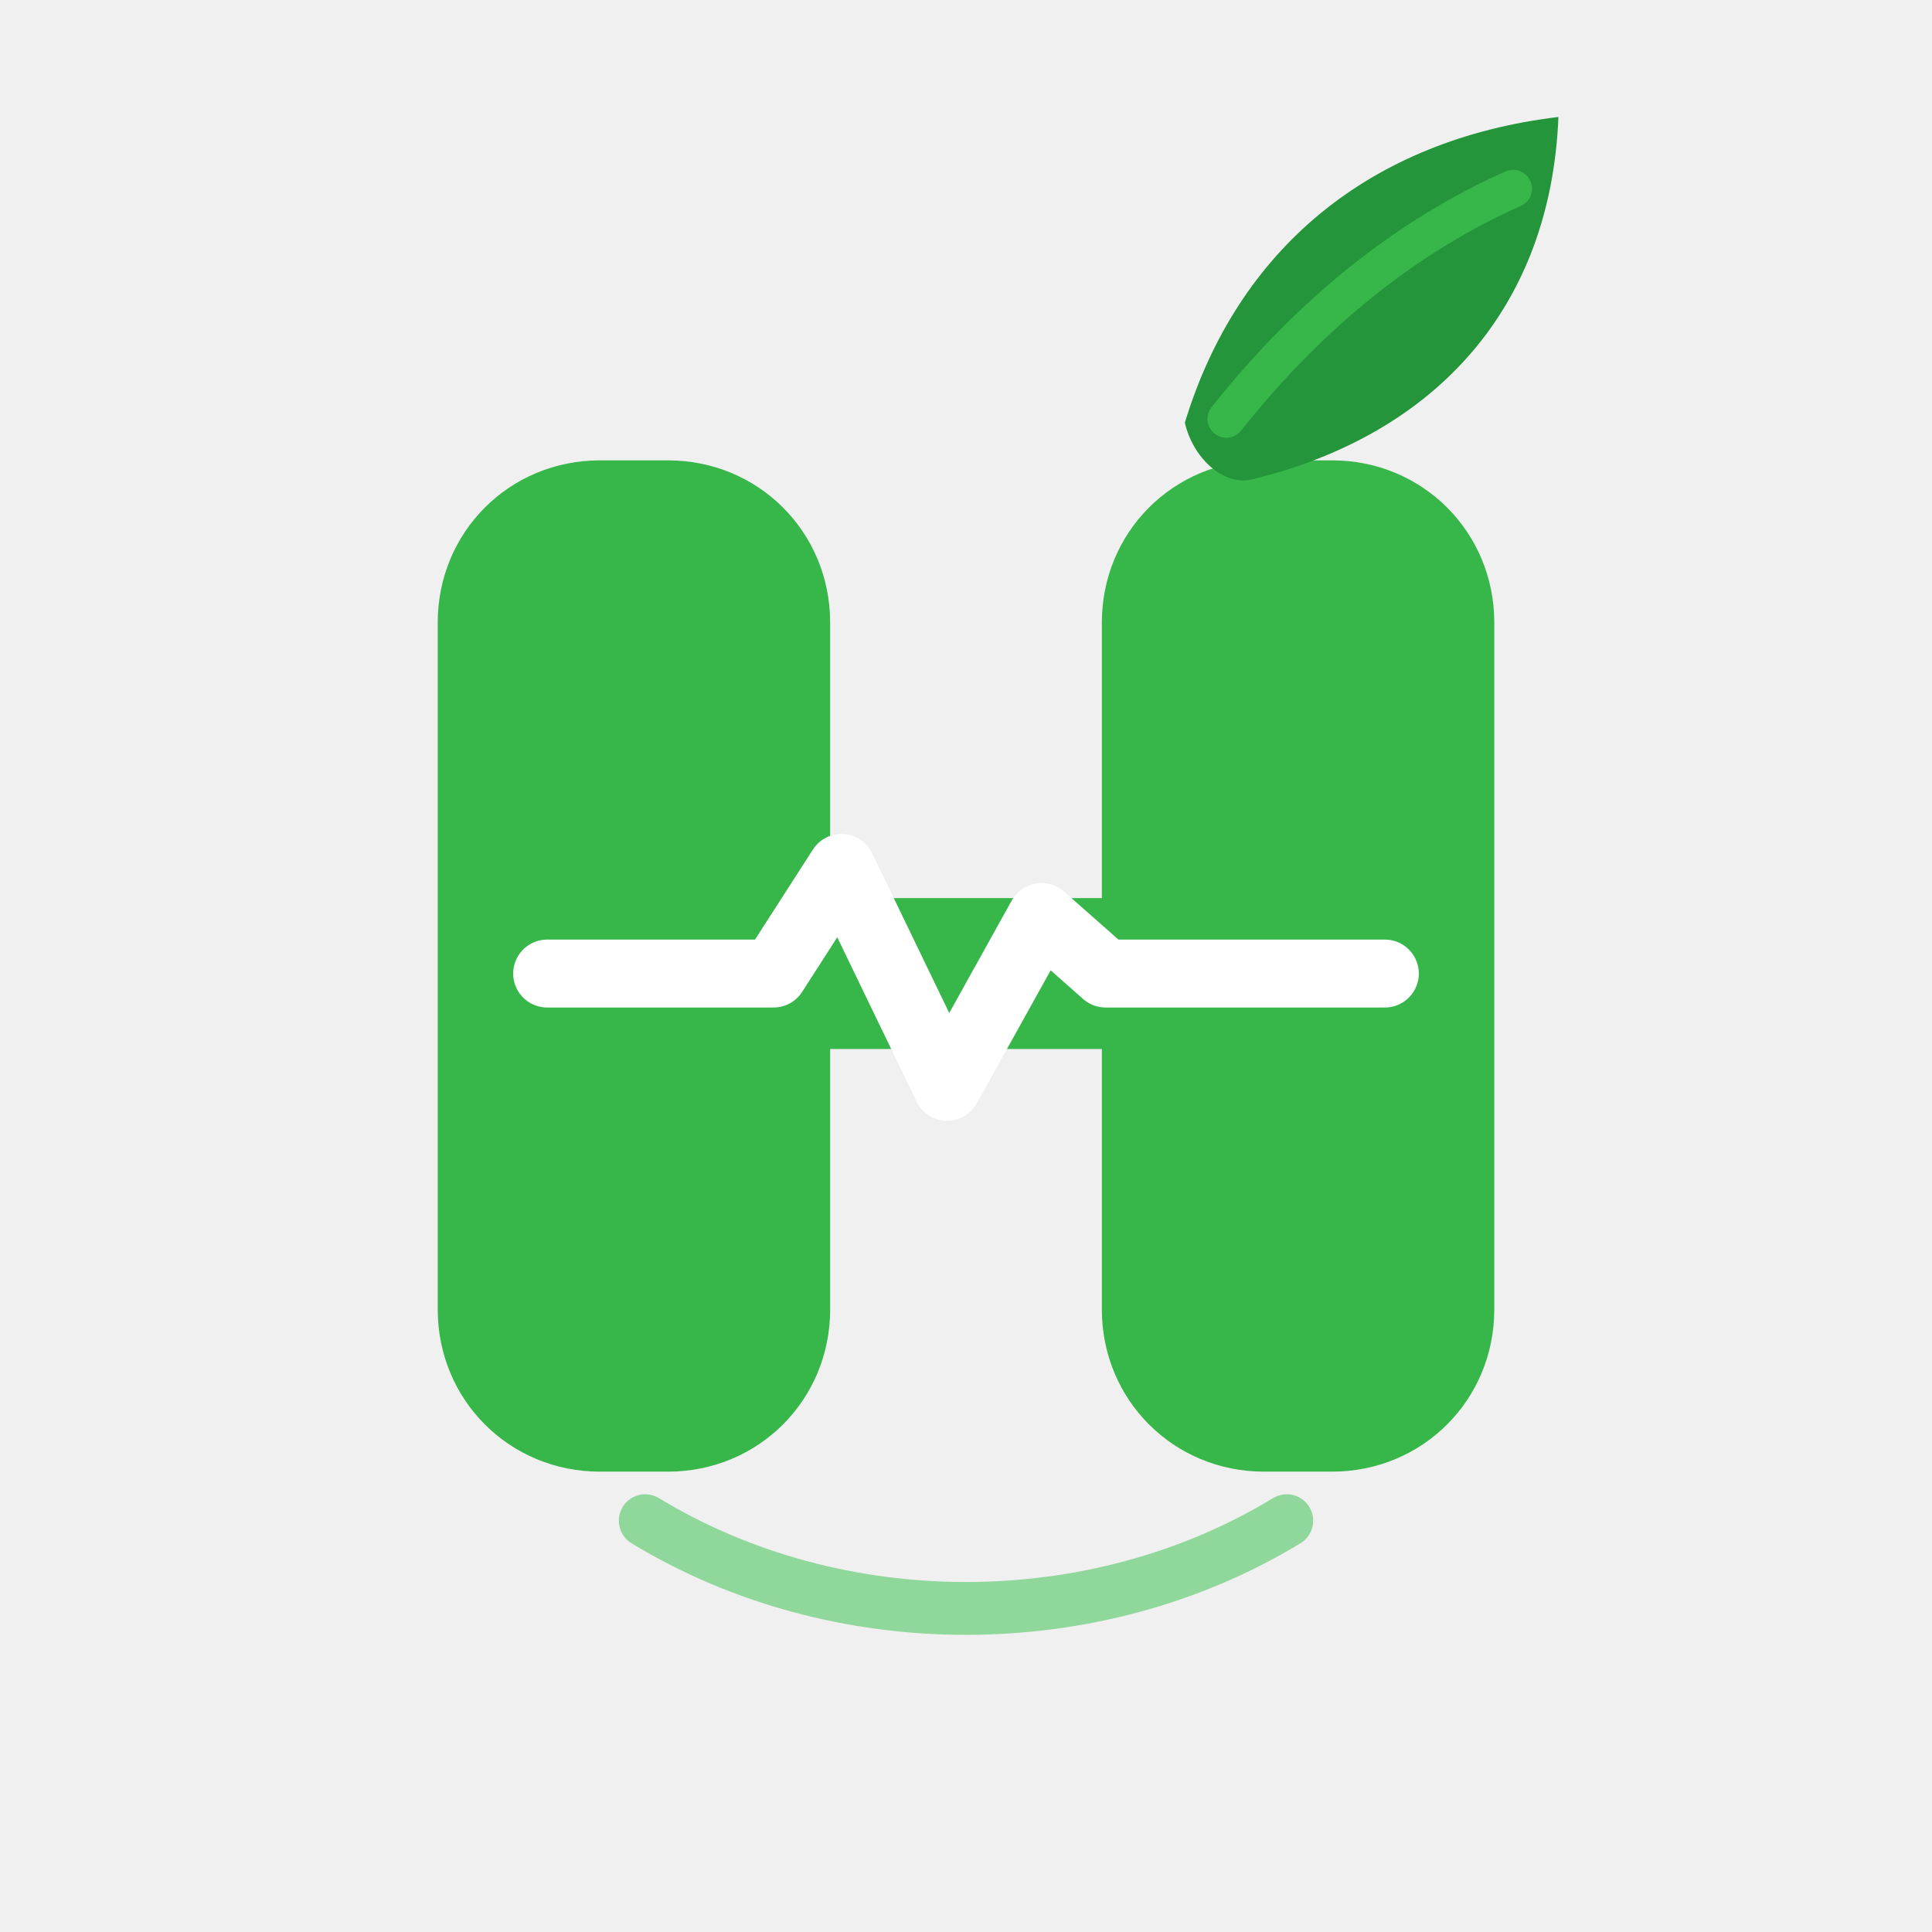
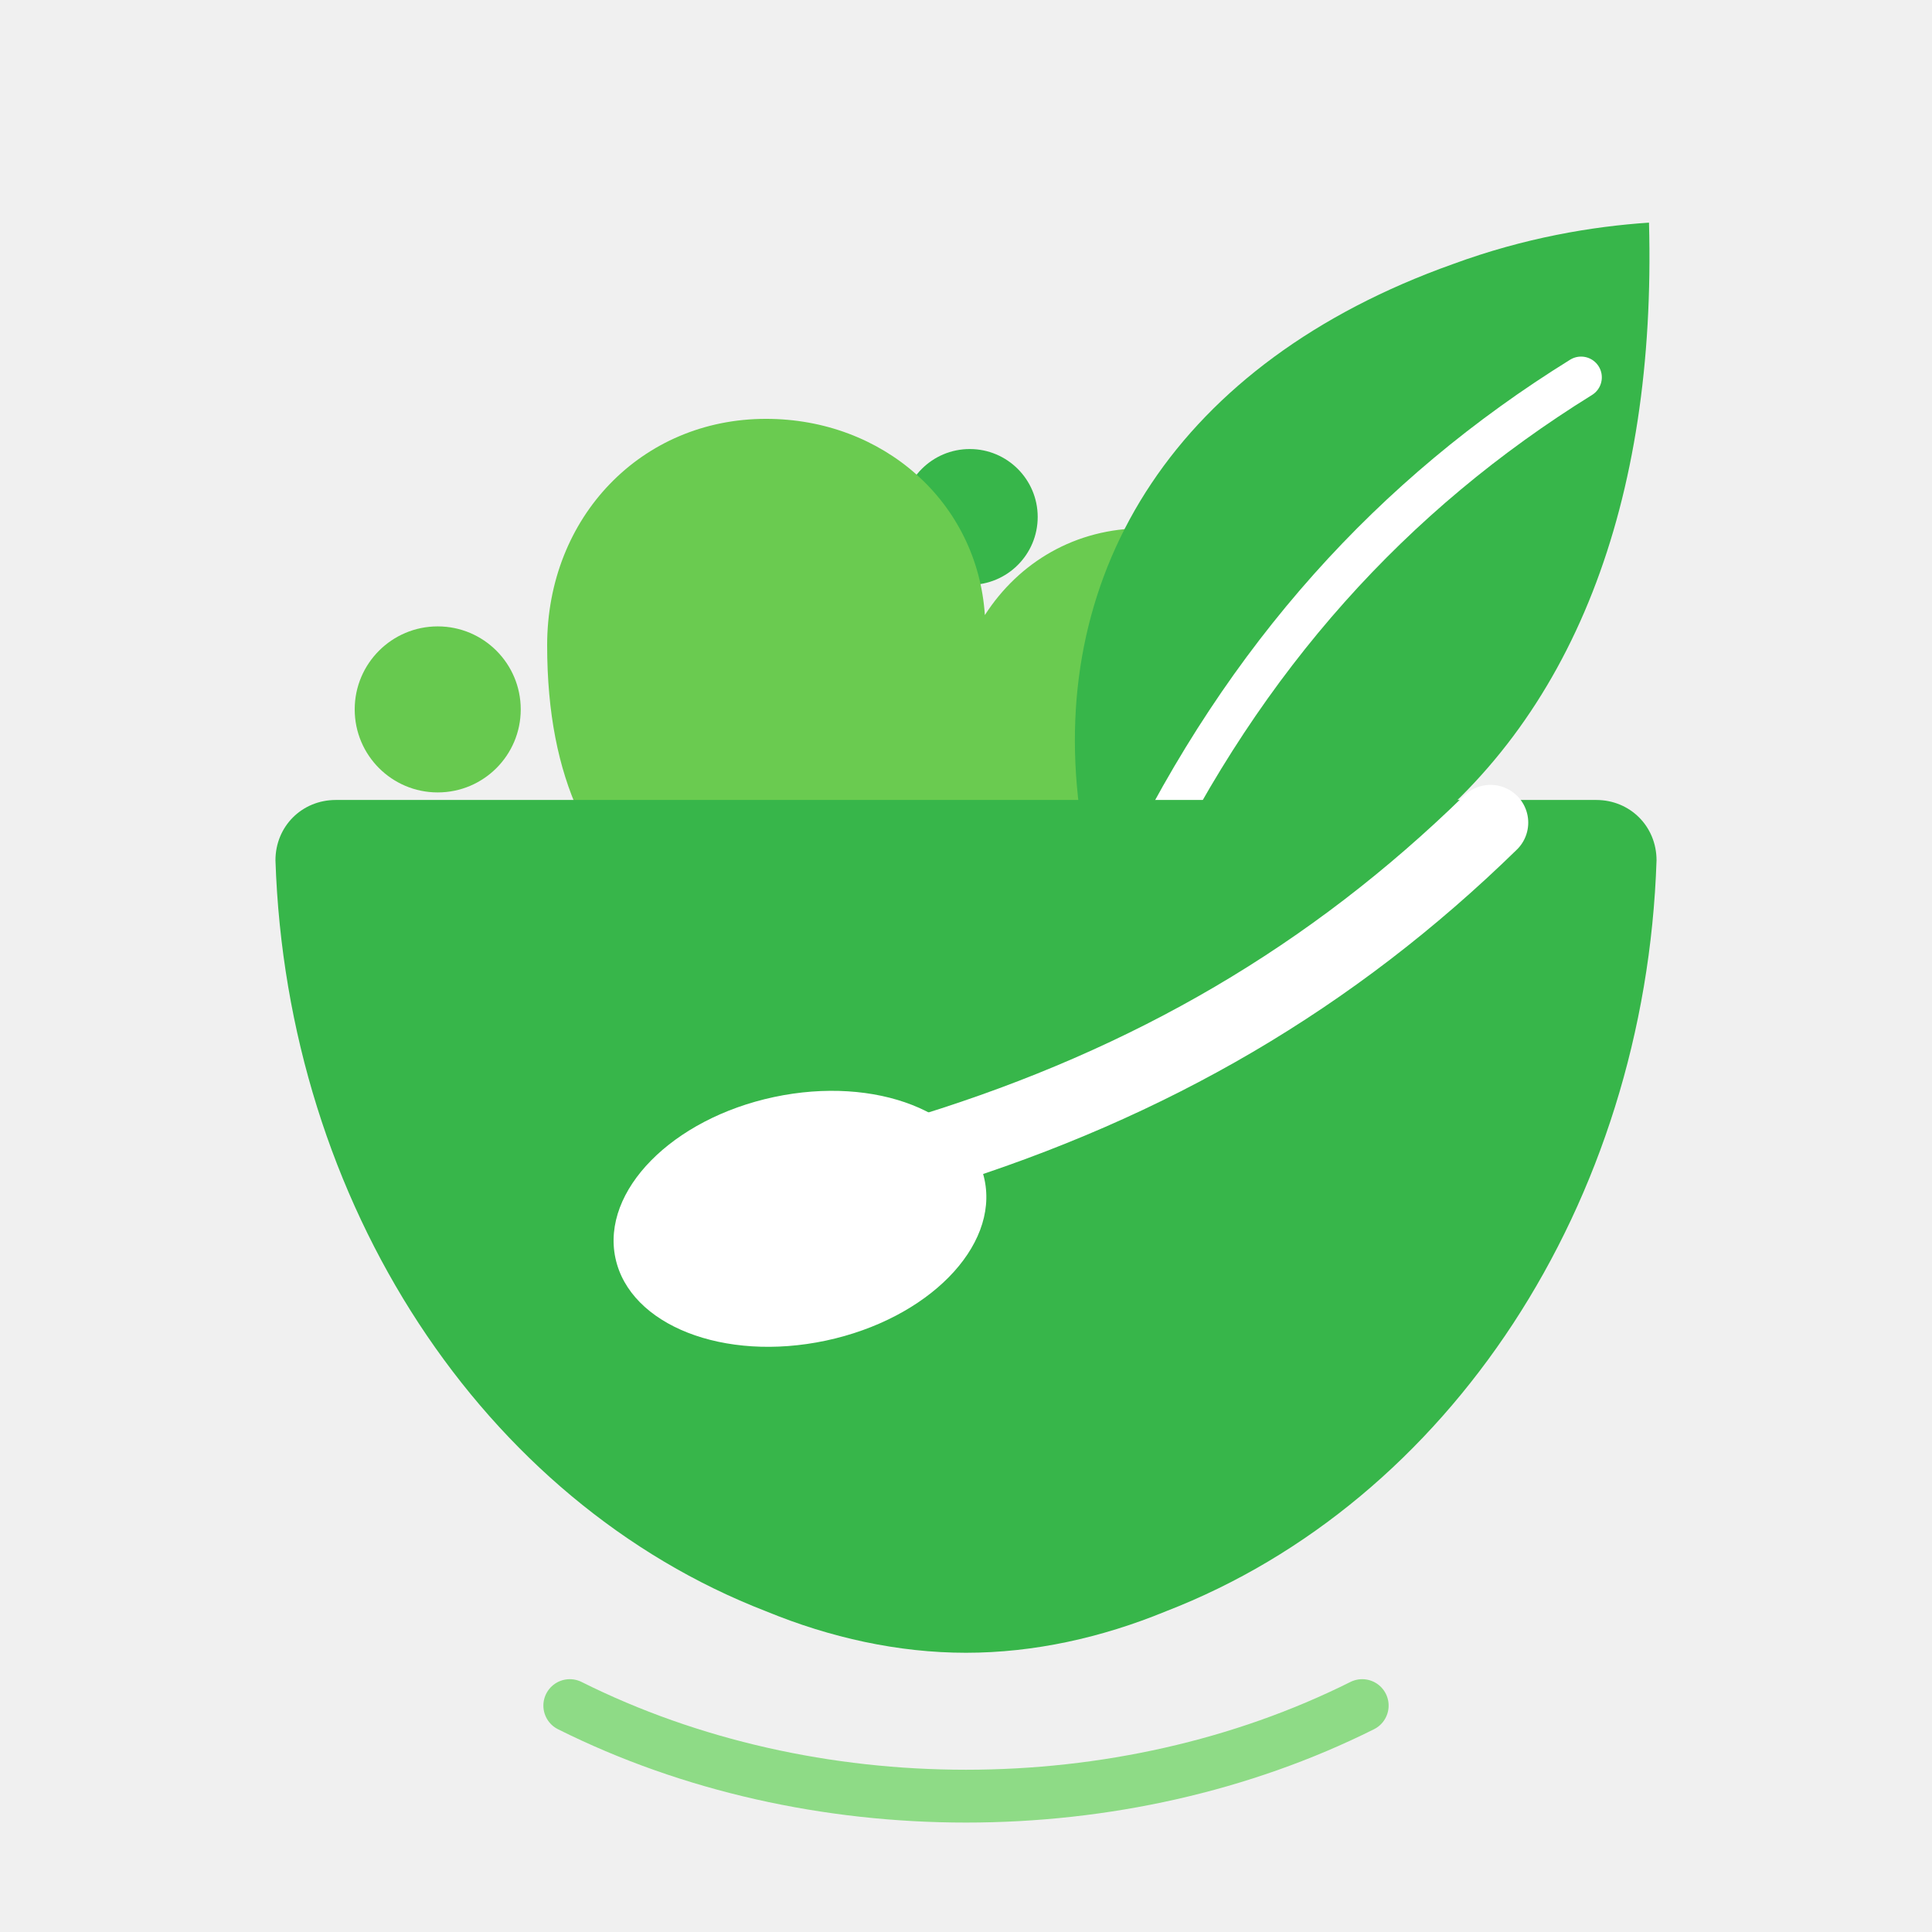
<svg xmlns="http://www.w3.org/2000/svg" viewBox="0 0 512 512" role="img" aria-labelledby="title desc">
-   <path fill="#37b64a" d="M116 165c0-24 19-43 43-43h18c24 0 43 19 43 43v73h72v-73c0-24 19-43 43-43h18c24 0 43 19 43 43v182c0 24-19 43-43 43h-18c-24 0-43-19-43-43v-69h-72v69c0 24-19 43-43 43h-18c-24 0-43-19-43-43V165z" />
-   <path d="M145 258h60l18-28 28 58 25-45 17 15h74" fill="none" stroke="#ffffff" stroke-width="18" stroke-linecap="round" stroke-linejoin="round" />
-   <path fill="#24953a" d="M314 112c14-46 49-75 99-81-2 50-32 84-81 96-8 2-16-6-18-15z" />
-   <path d="M325 111c23-29 49-49 76-61" fill="none" stroke="#37b64a" stroke-width="10" stroke-linecap="round" />
-   <path d="M171 403c51 31 119 31 170 0" fill="none" stroke="#8fd79a" stroke-width="14" stroke-linecap="round" />
+   <circle cx="116" cy="188" r="22" fill="#67c94f" />
+   <circle cx="257" cy="137" r="18" fill="#37b64a" />
+   <path fill="#6acb50" d="M145 171c0-34 25-60 58-60 31 0 56 22 58 52 9-14 24-23 42-23 29 0 52 24 52 53 0 23-14 43-34 50H176c-19-14-31-36-31-72z" />
+   <path fill="#37b64a" d="M286 214c-8-63 26-118 99-144 19-7 37-10 52-11 2 74-20 132-66 166-26 20-54 28-85 29z" />
+   <path d="M302 232c28-58 67-101 117-132" fill="none" stroke="#ffffff" stroke-width="11" stroke-linecap="round" />
+   <path fill="#37b64a" d="M73 228c0-9 7-16 16-16h334c9 0 16 7 16 16-3 91-55 170-130 199-17 7-35 11-53 11s-36-4-53-11C128 398 76 319 73 228z" />
+   <ellipse cx="212" cy="323" rx="50" ry="33" fill="#ffffff" transform="rotate(-12 212 323)" />
+   <path d="M247 305c58-18 106-46 148-87" fill="none" stroke="#ffffff" stroke-width="20" stroke-linecap="round" />
+   <path d="M151 452c64 32 146 32 210 0" fill="none" stroke="#8edb86" stroke-width="14" stroke-linecap="round" />
</svg>
